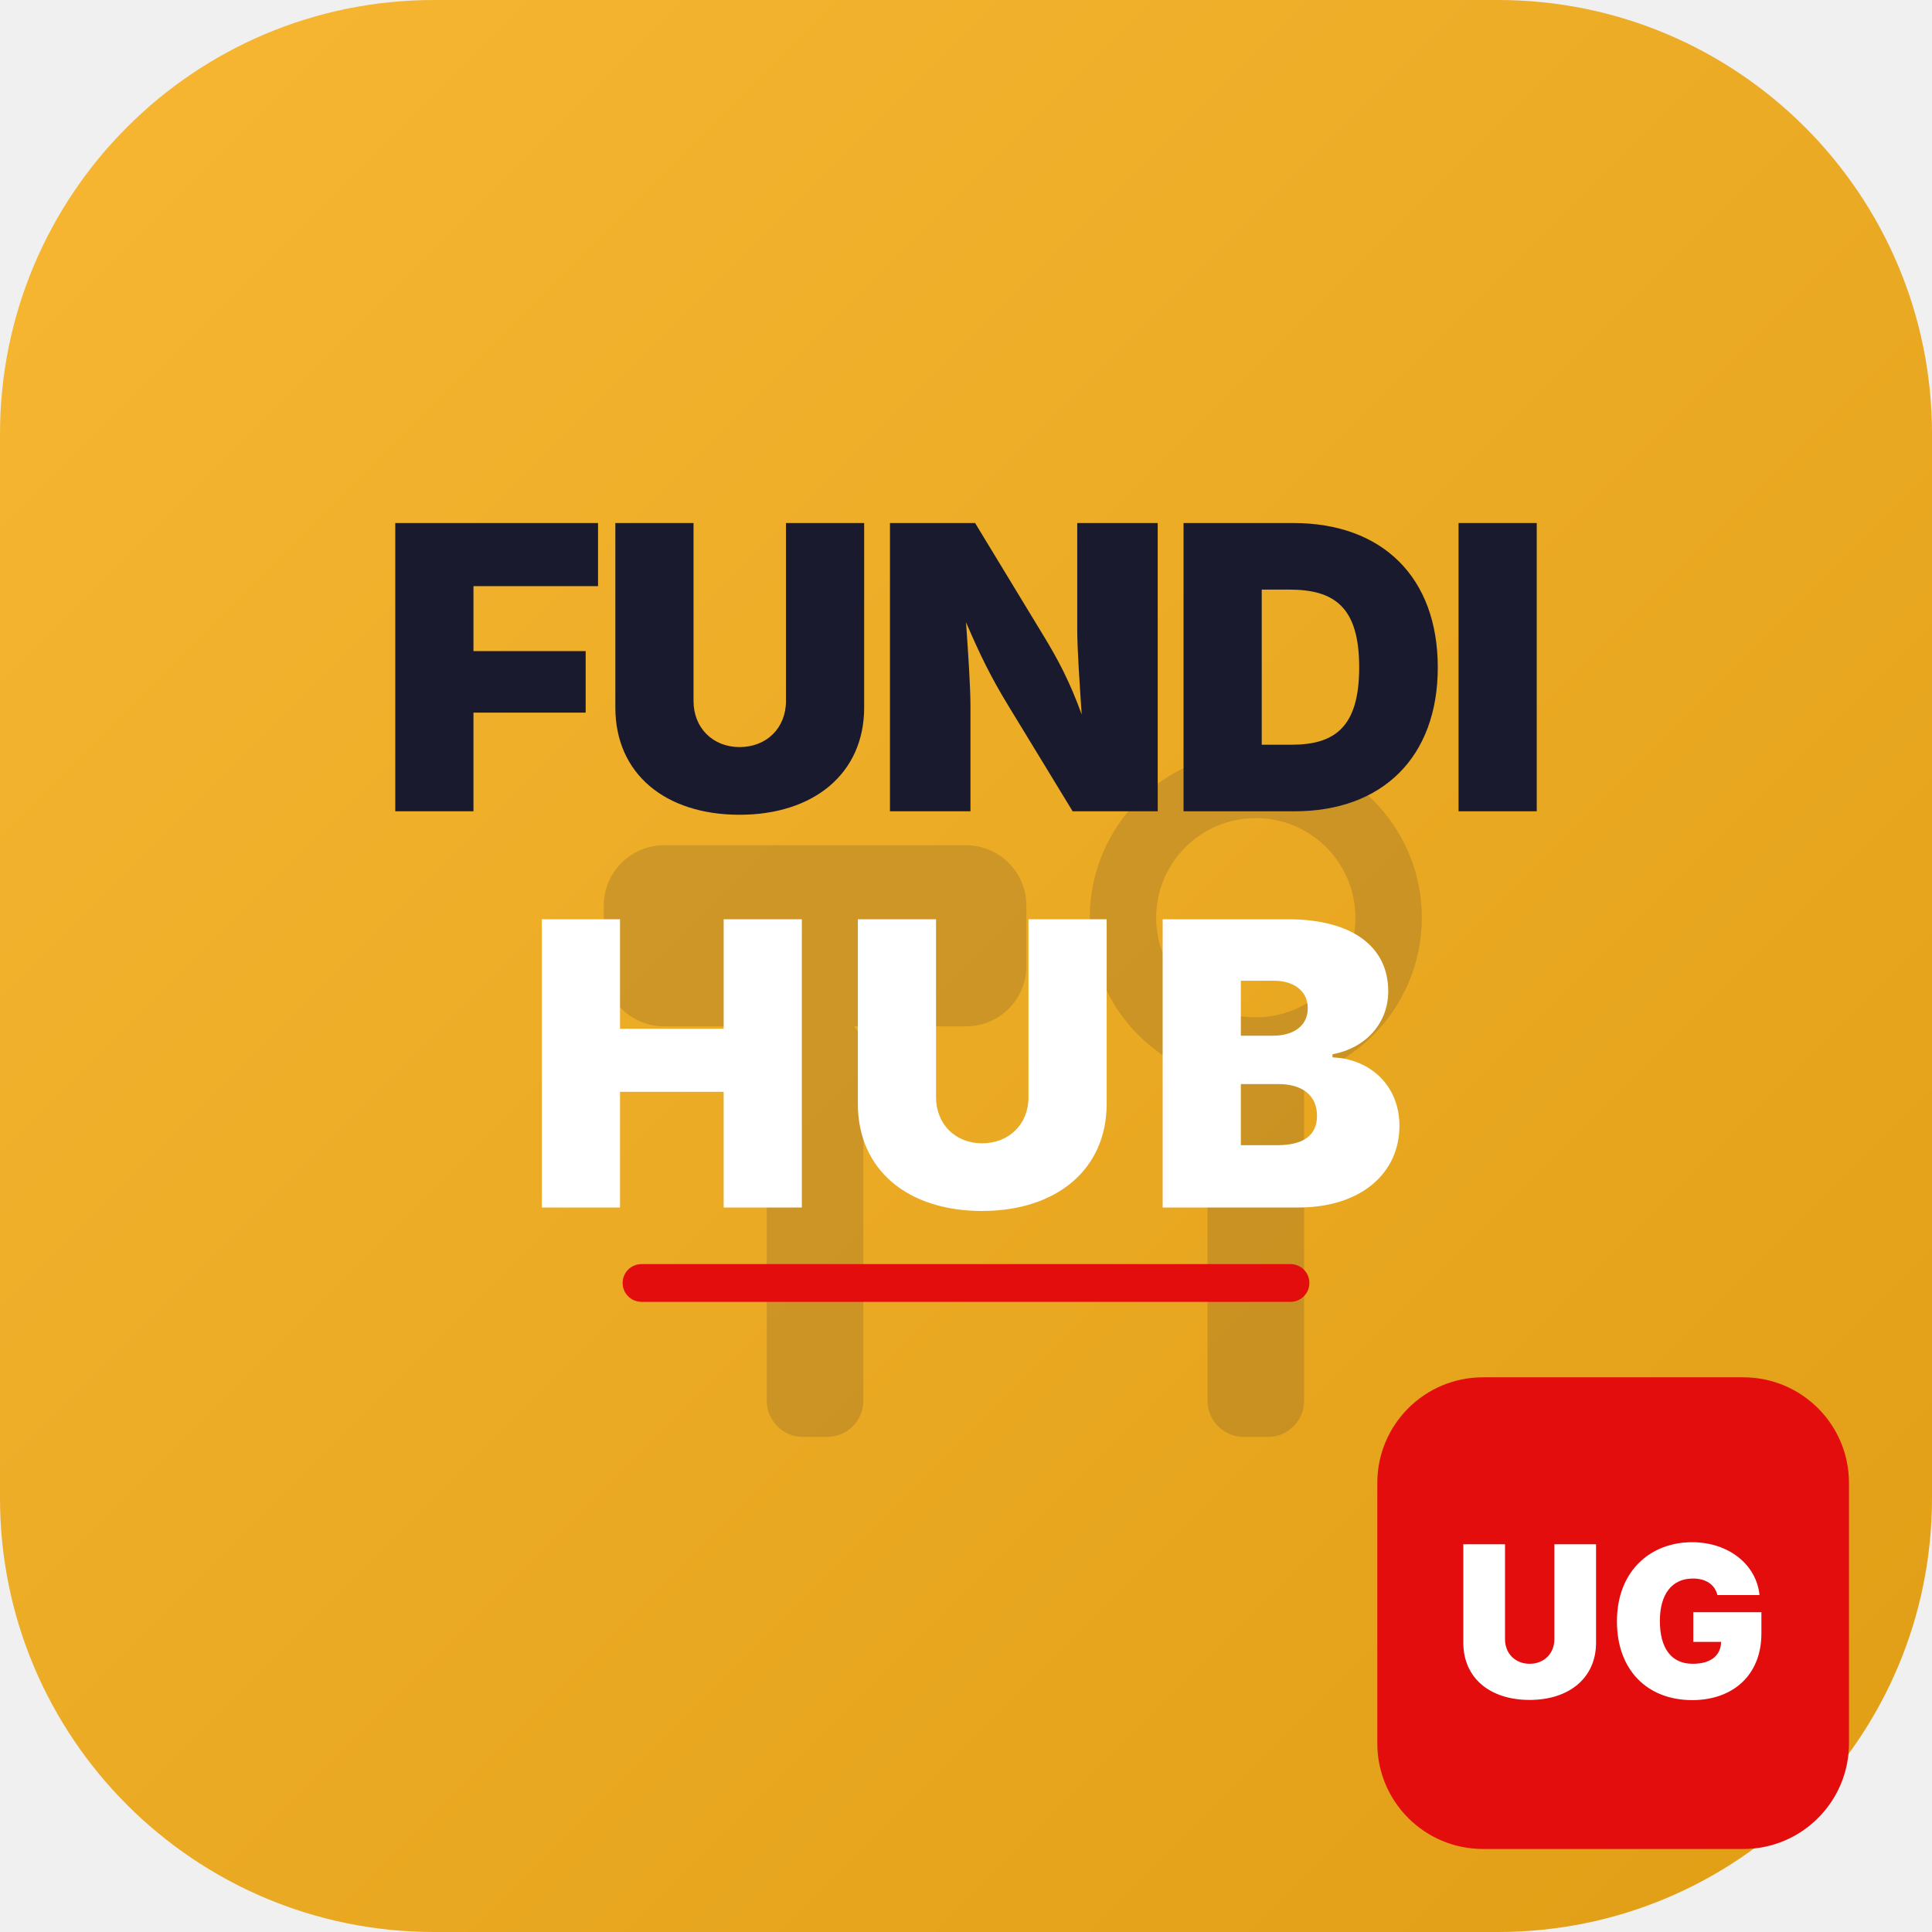
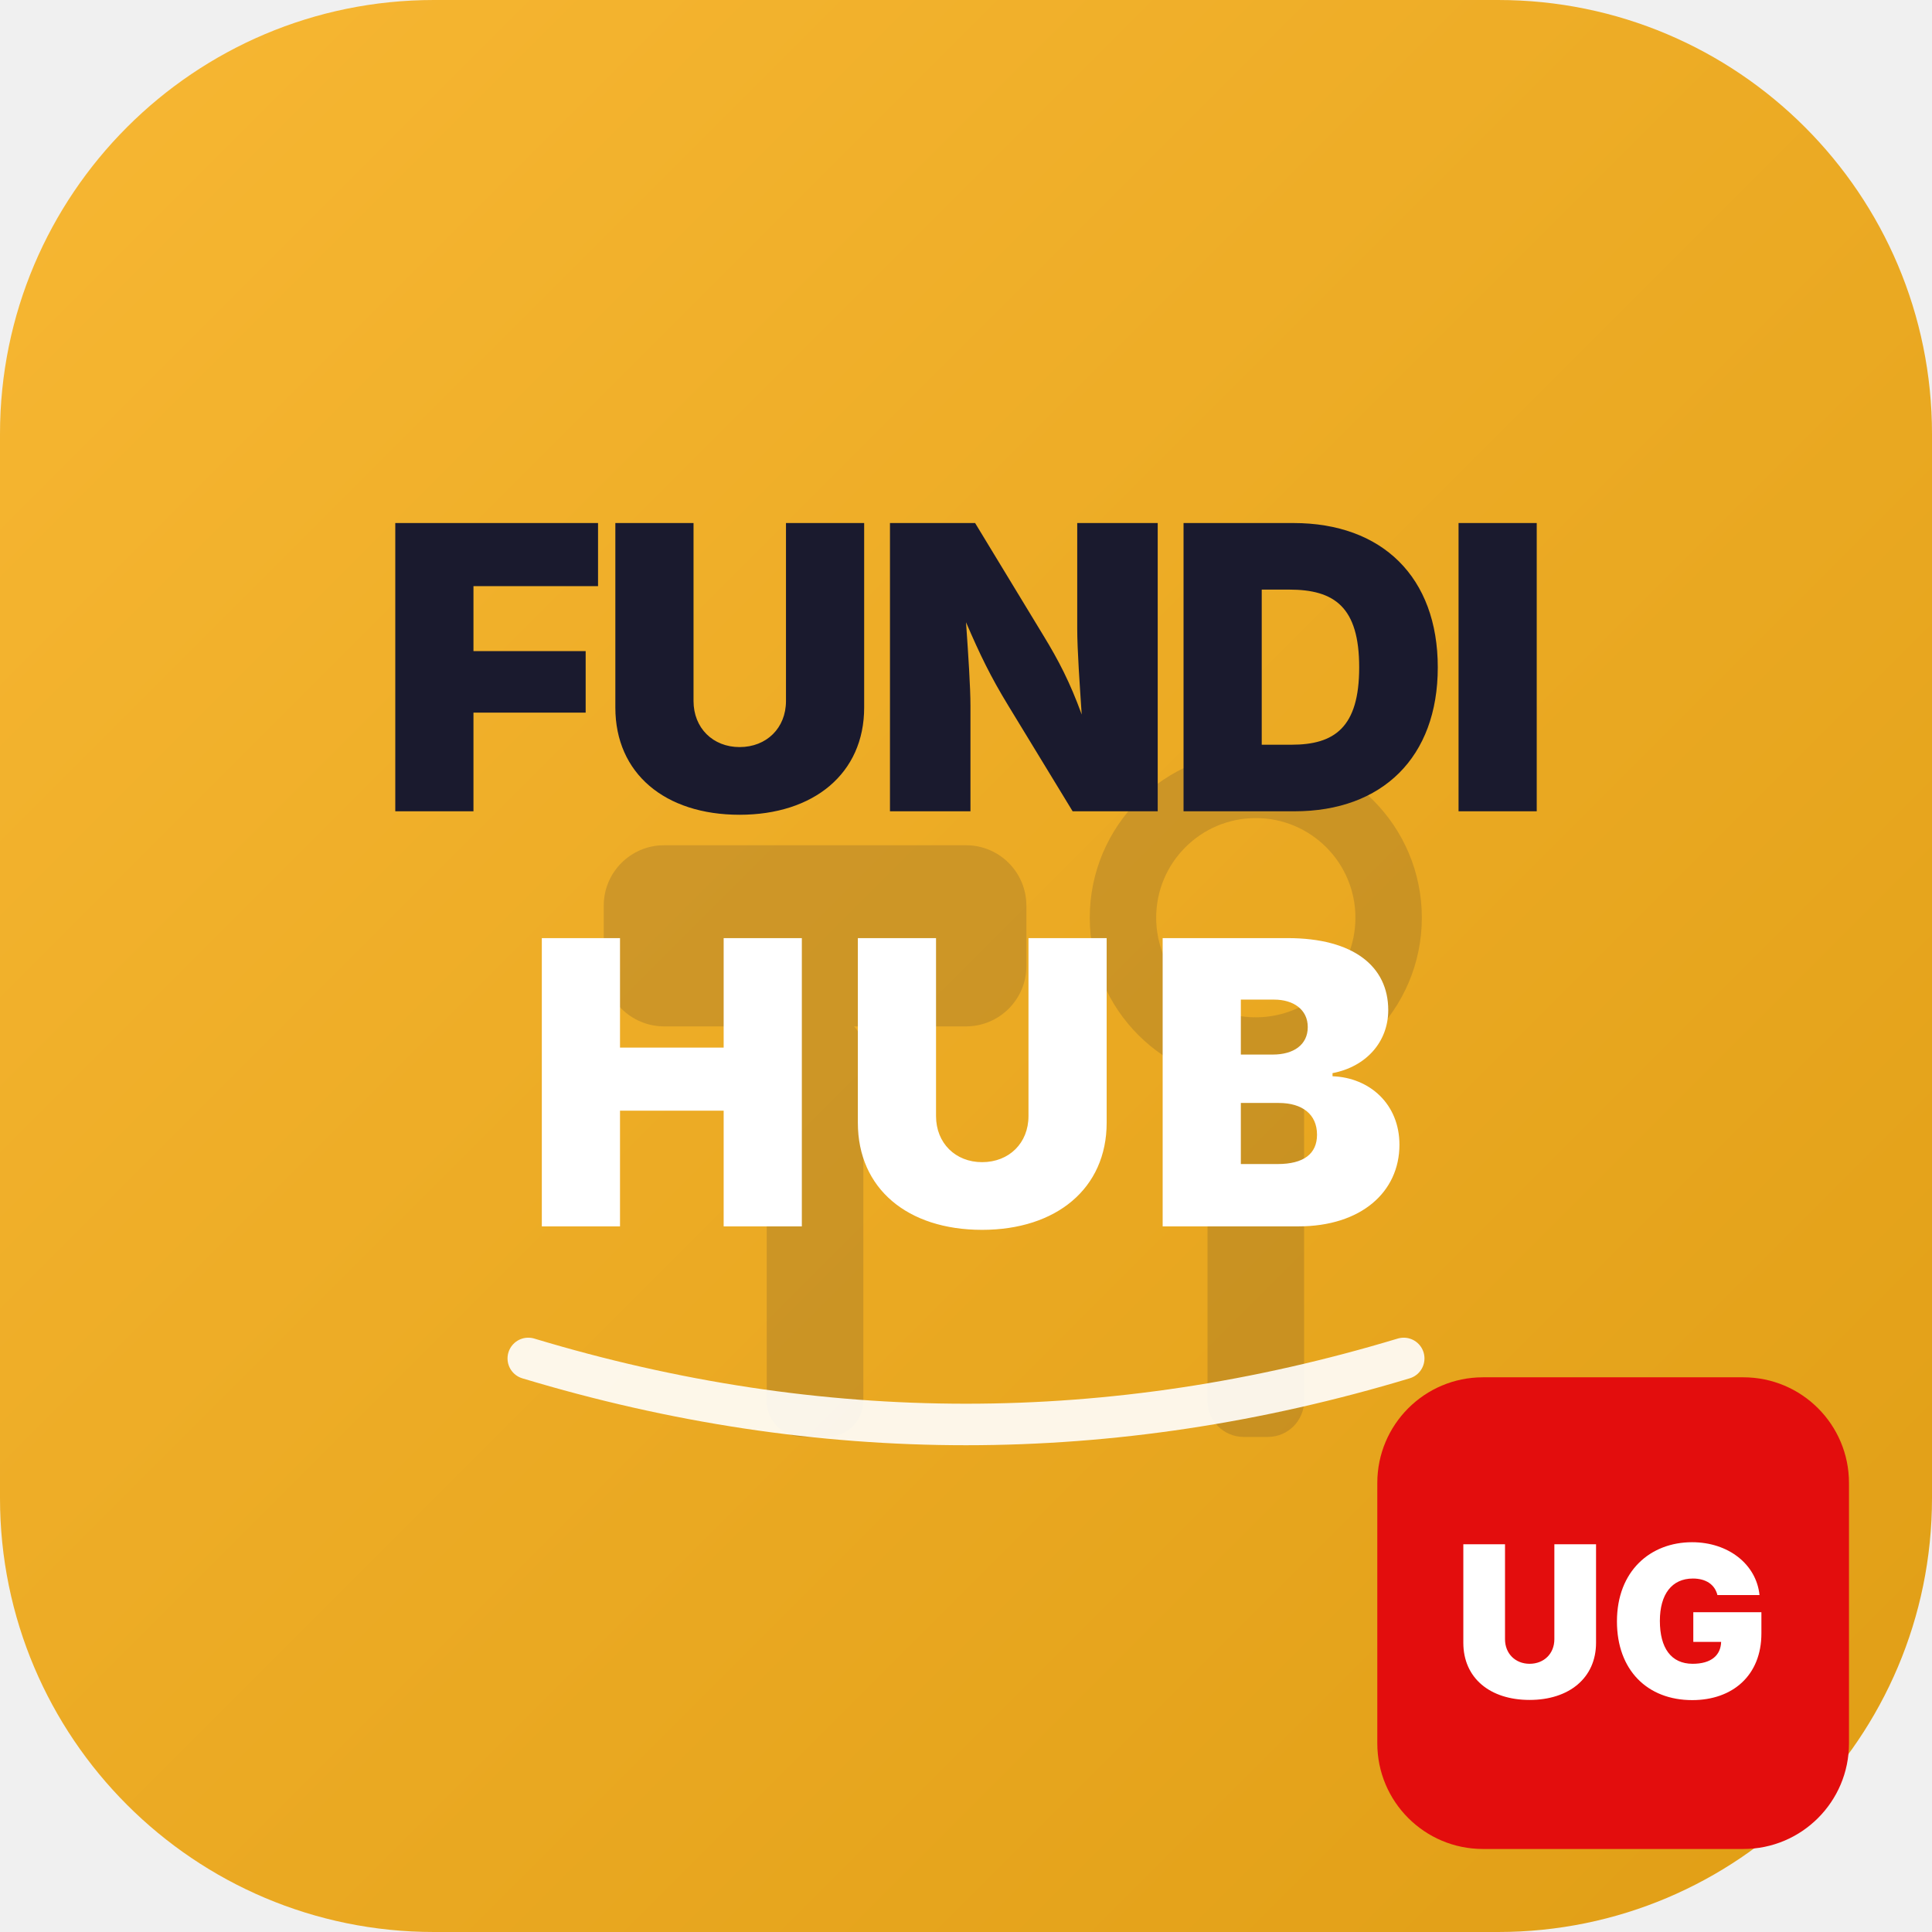
<svg xmlns="http://www.w3.org/2000/svg" viewBox="0 0 512 512" width="512" height="512">
  <defs>
    <linearGradient id="g2" x1="0%" y1="0%" x2="100%" y2="100%">
      <stop offset="0%" stop-color="#f7b733" />
      <stop offset="100%" stop-color="#e09e15" />
    </linearGradient>
  </defs>
  <rect width="512" height="512" rx="115" fill="url(#g2)" />
  <g opacity="0.15" transform="translate(256, 256) scale(1.6)">
    <rect x="-60" y="-20" width="70" height="30" rx="10" fill="#1a1a2e" />
    <rect x="-33" y="8" width="16" height="70" rx="6" fill="#1a1a2e" />
    <circle cx="48" cy="-8" r="22" fill="none" stroke="#1a1a2e" stroke-width="11" />
    <rect x="40" y="12" width="16" height="66" rx="6" fill="#1a1a2e" />
  </g>
  <text x="256" y="215" text-anchor="middle" font-family="Poppins, Inter, sans-serif" font-size="105" font-weight="900" fill="#1a1a2e" letter-spacing="-3">FUNDI</text>
-   <text x="256" y="320" text-anchor="middle" font-family="Poppins, Inter, sans-serif" font-size="105" font-weight="900" fill="#ffffff" letter-spacing="5">HUB</text>
-   <rect x="165" y="335" width="182" height="10" rx="5" fill="#E30D0D" />
+   <text x="256" y="325" text-anchor="middle" font-family="Poppins, Inter, sans-serif" font-size="105" font-weight="900" fill="#ffffff" letter-spacing="5">HUB</text>
+   <path d="M 140 360 Q 256 395 372 360" stroke="#ffffff" stroke-width="11" fill="none" stroke-linecap="round" opacity="0.9" />
  <rect x="365" y="365" width="125" height="125" rx="28" fill="#E30D0D" />
  <text x="427" y="450" text-anchor="middle" font-family="Poppins, Inter, sans-serif" font-size="56" font-weight="900" fill="#ffffff" letter-spacing="1">UG</text>
</svg>
